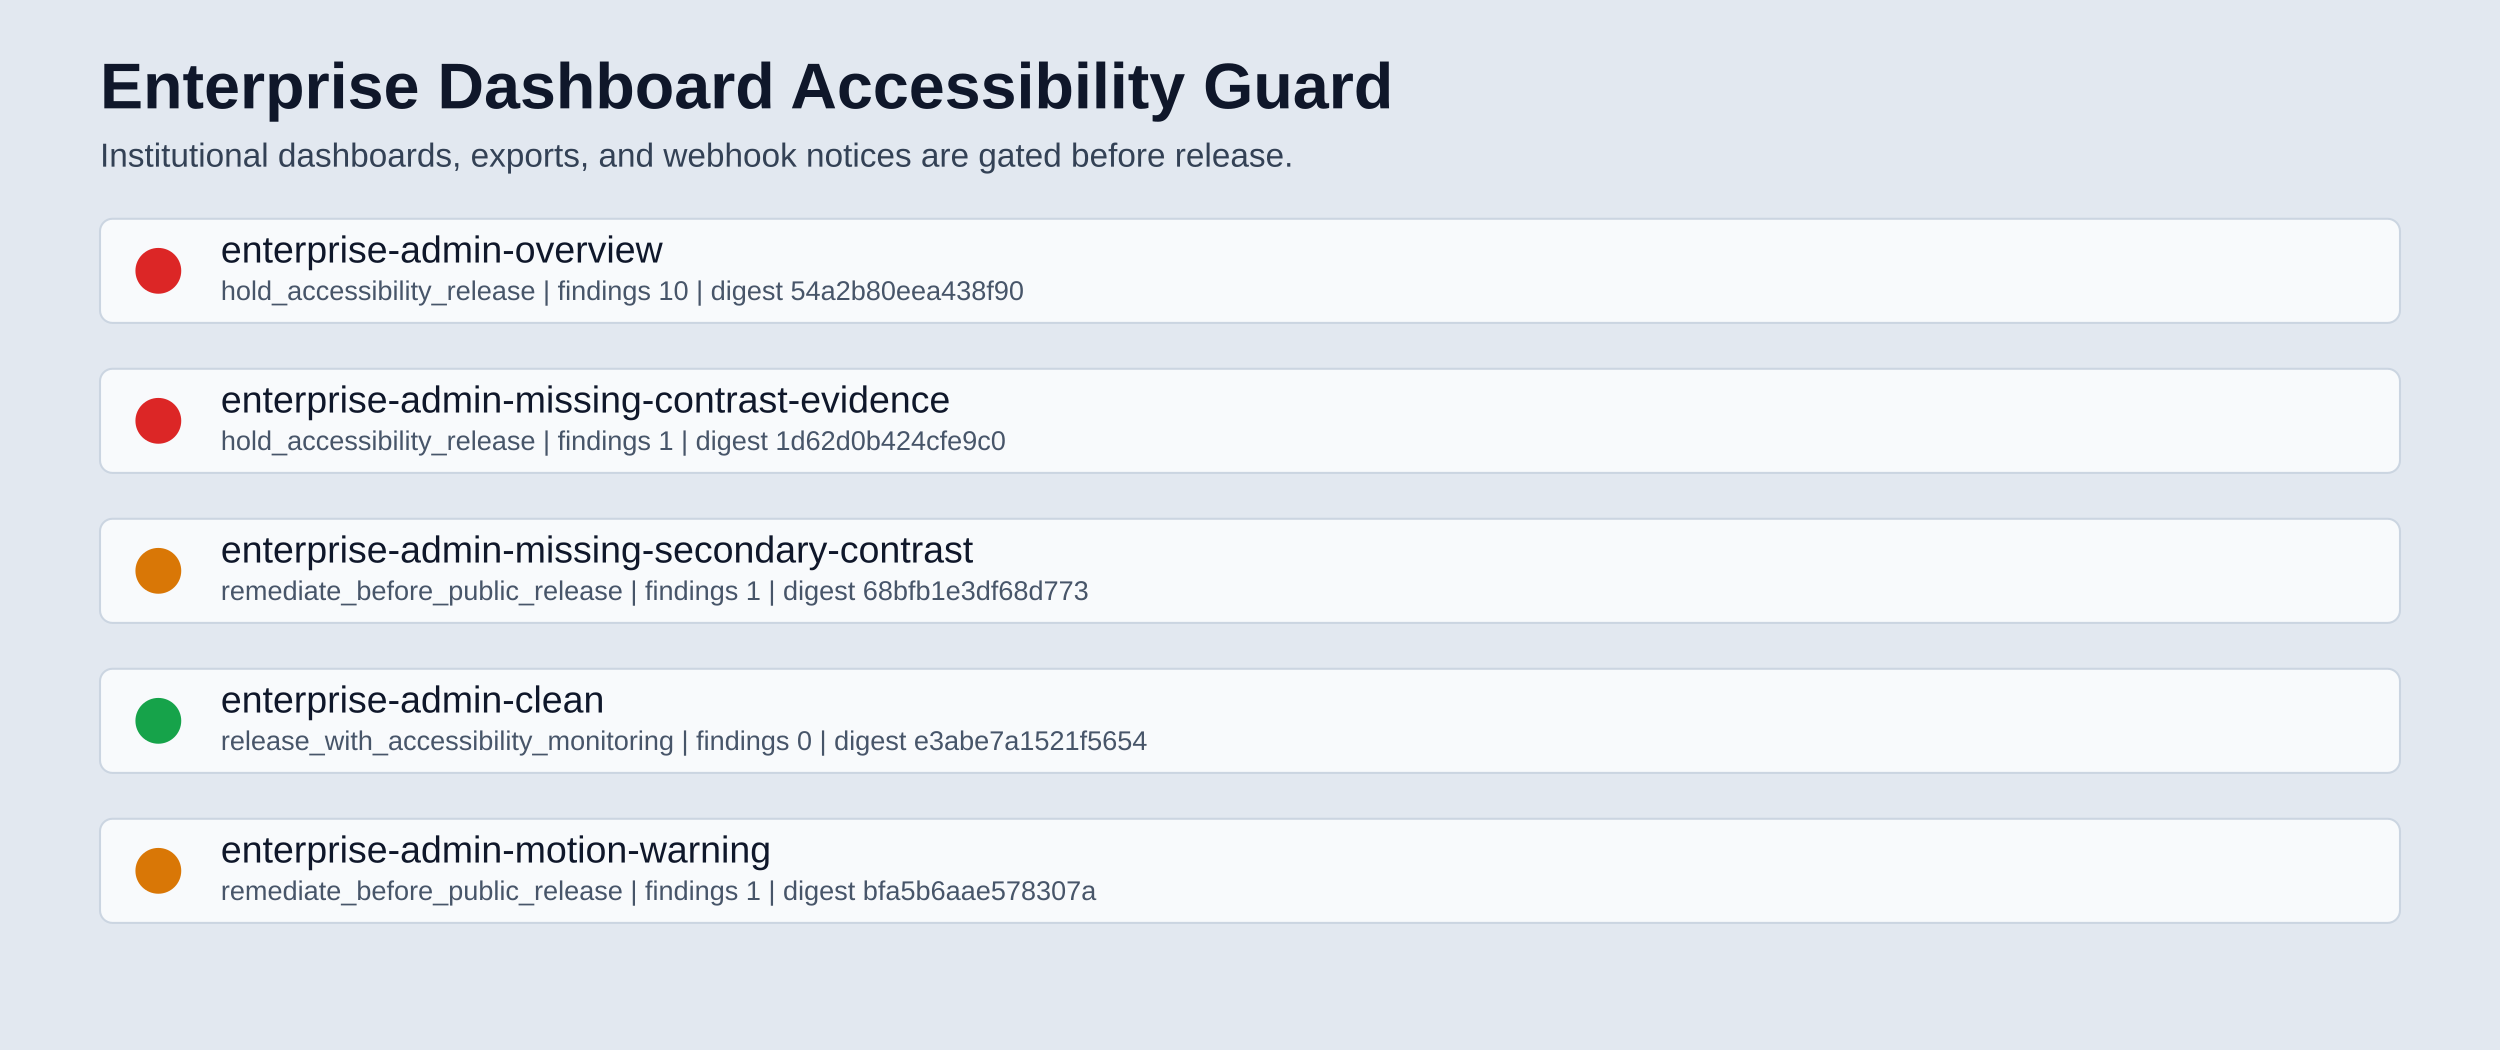
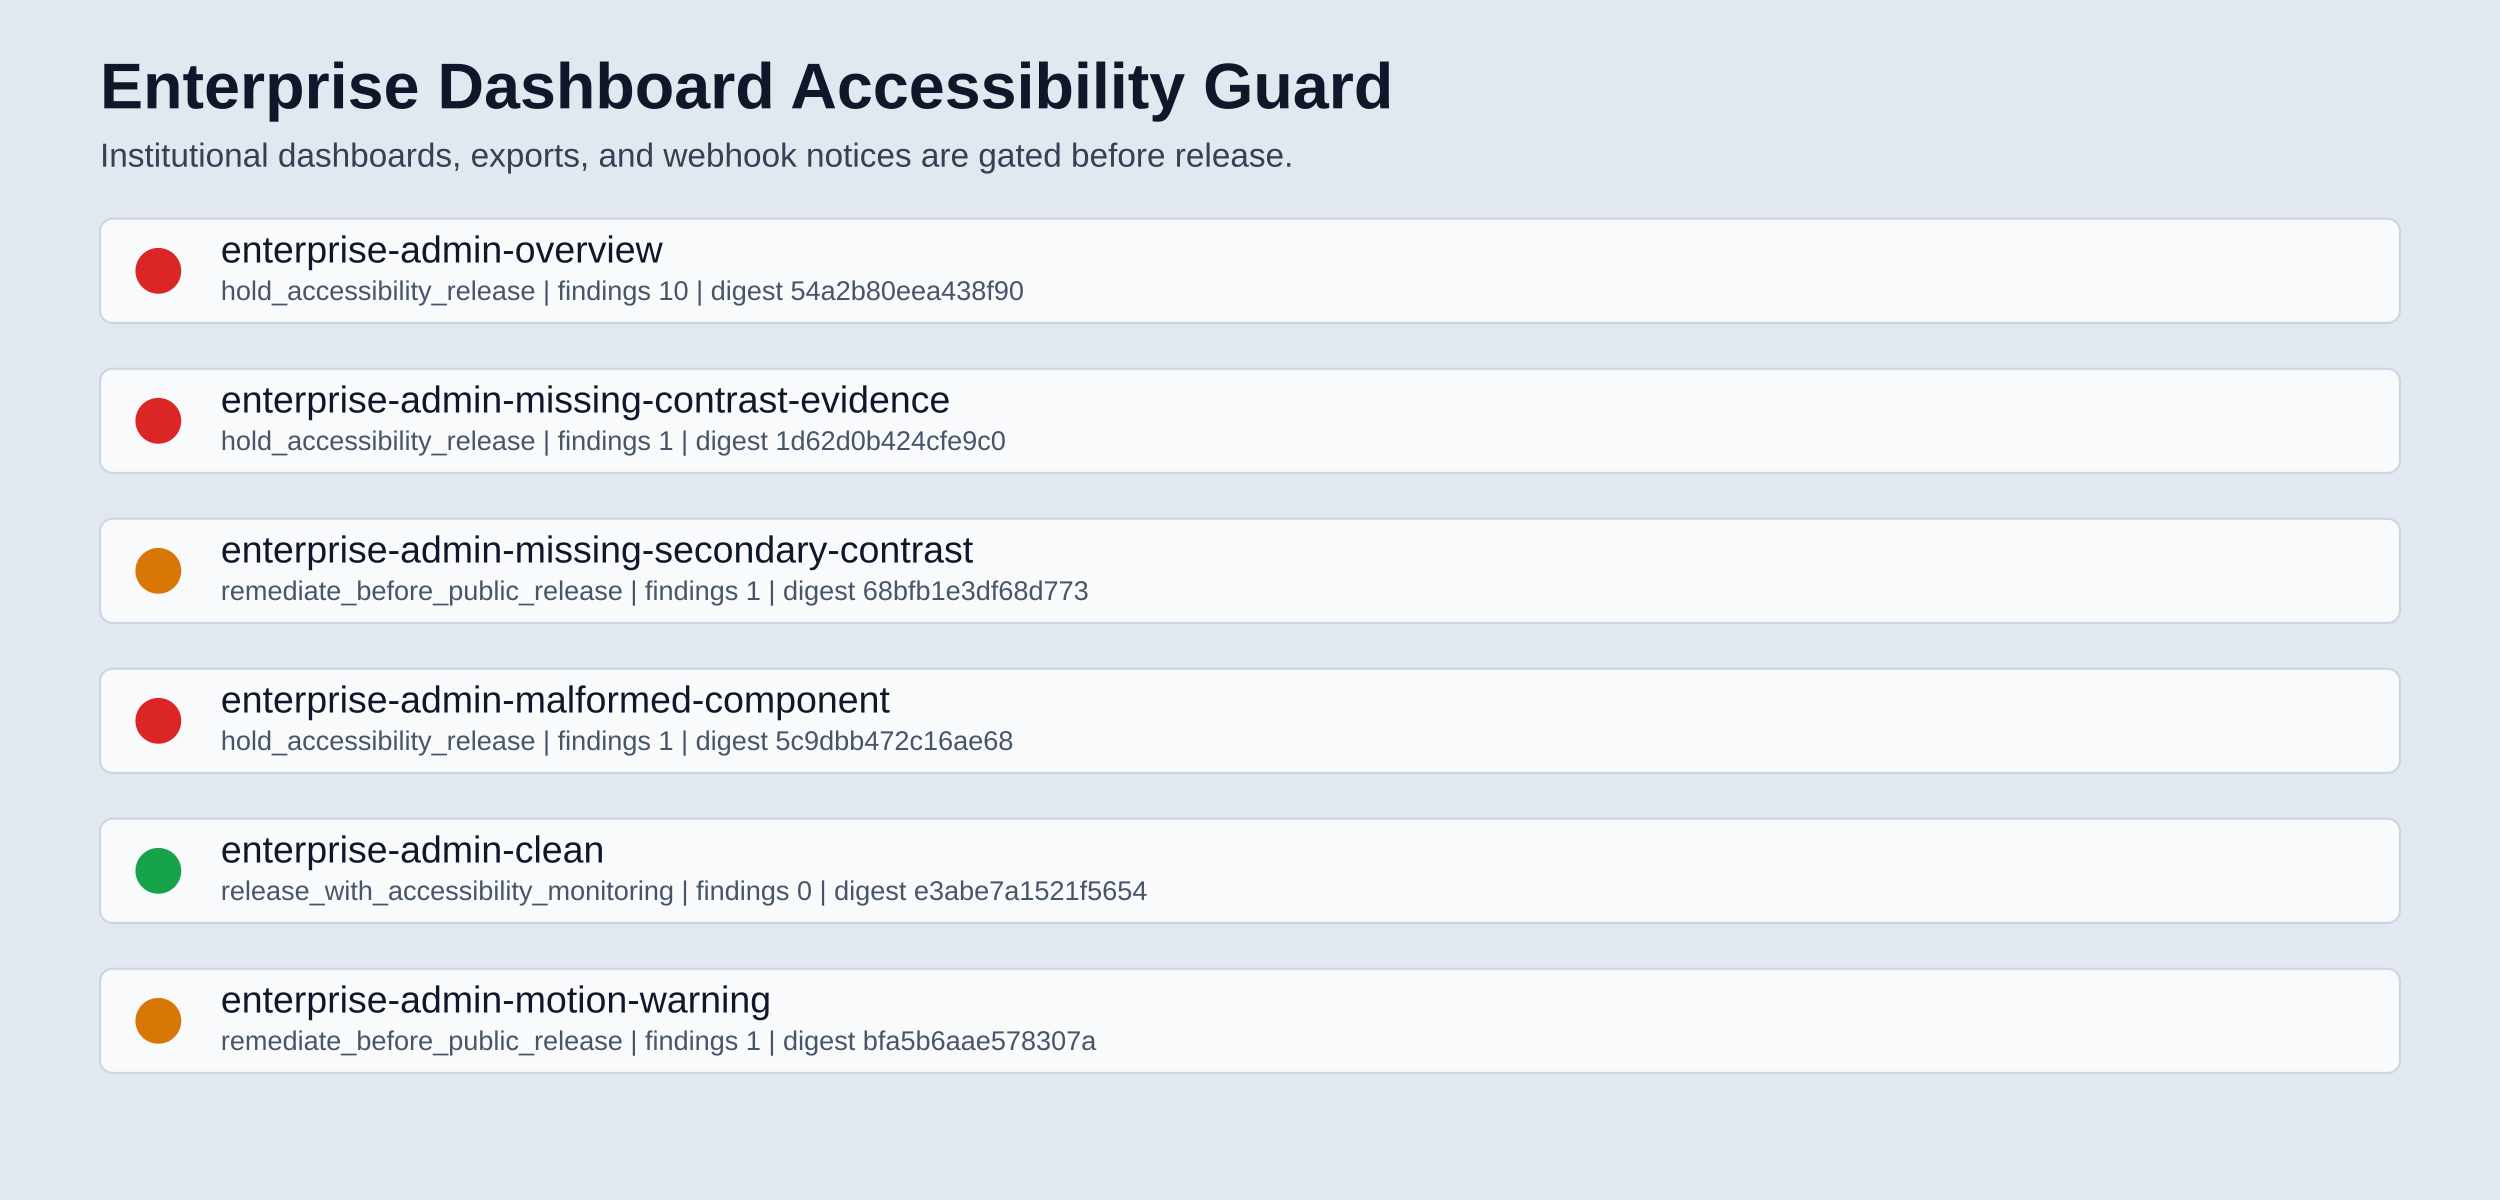
- <svg xmlns="http://www.w3.org/2000/svg" width="1200" height="504" viewBox="0 0 1200 504">
-   <rect width="1200" height="504" fill="#e2e8f0" />
+ <svg xmlns="http://www.w3.org/2000/svg" width="1200" height="576" viewBox="0 0 1200 576">
+   <rect width="1200" height="576" fill="#e2e8f0" />
  <text x="48" y="52" font-size="31" font-family="Arial" font-weight="700" fill="#0f172a">Enterprise Dashboard Accessibility Guard</text>
  <text x="48" y="80" font-size="16" font-family="Arial" fill="#334155">Institutional dashboards, exports, and webhook notices are gated before release.</text>
  <g transform="translate(48 105)">
    <rect width="1104" height="50" rx="6" fill="#f8fafc" stroke="#cbd5e1" />
    <circle cx="28" cy="25" r="11" fill="#dc2626" />
    <text x="58" y="21" font-size="18" font-family="Arial" fill="#0f172a">enterprise-admin-overview</text>
    <text x="58" y="39" font-size="13" font-family="Arial" fill="#475569">hold_accessibility_release | findings 10 | digest 54a2b80eea438f90</text>
  </g>
  <g transform="translate(48 177)">
    <rect width="1104" height="50" rx="6" fill="#f8fafc" stroke="#cbd5e1" />
    <circle cx="28" cy="25" r="11" fill="#dc2626" />
    <text x="58" y="21" font-size="18" font-family="Arial" fill="#0f172a">enterprise-admin-missing-contrast-evidence</text>
    <text x="58" y="39" font-size="13" font-family="Arial" fill="#475569">hold_accessibility_release | findings 1 | digest 1d62d0b424cfe9c0</text>
  </g>
  <g transform="translate(48 249)">
    <rect width="1104" height="50" rx="6" fill="#f8fafc" stroke="#cbd5e1" />
    <circle cx="28" cy="25" r="11" fill="#d97706" />
    <text x="58" y="21" font-size="18" font-family="Arial" fill="#0f172a">enterprise-admin-missing-secondary-contrast</text>
    <text x="58" y="39" font-size="13" font-family="Arial" fill="#475569">remediate_before_public_release | findings 1 | digest 68bfb1e3df68d773</text>
  </g>
  <g transform="translate(48 321)">
    <rect width="1104" height="50" rx="6" fill="#f8fafc" stroke="#cbd5e1" />
+     <circle cx="28" cy="25" r="11" fill="#dc2626" />
+     <text x="58" y="21" font-size="18" font-family="Arial" fill="#0f172a">enterprise-admin-malformed-component</text>
+     <text x="58" y="39" font-size="13" font-family="Arial" fill="#475569">hold_accessibility_release | findings 1 | digest 5c9dbb472c16ae68</text>
+   </g>
+   <g transform="translate(48 393)">
+     <rect width="1104" height="50" rx="6" fill="#f8fafc" stroke="#cbd5e1" />
    <circle cx="28" cy="25" r="11" fill="#16a34a" />
    <text x="58" y="21" font-size="18" font-family="Arial" fill="#0f172a">enterprise-admin-clean</text>
    <text x="58" y="39" font-size="13" font-family="Arial" fill="#475569">release_with_accessibility_monitoring | findings 0 | digest e3abe7a1521f5654</text>
  </g>
-   <g transform="translate(48 393)">
+   <g transform="translate(48 465)">
    <rect width="1104" height="50" rx="6" fill="#f8fafc" stroke="#cbd5e1" />
    <circle cx="28" cy="25" r="11" fill="#d97706" />
    <text x="58" y="21" font-size="18" font-family="Arial" fill="#0f172a">enterprise-admin-motion-warning</text>
    <text x="58" y="39" font-size="13" font-family="Arial" fill="#475569">remediate_before_public_release | findings 1 | digest bfa5b6aae578307a</text>
  </g>
</svg>
